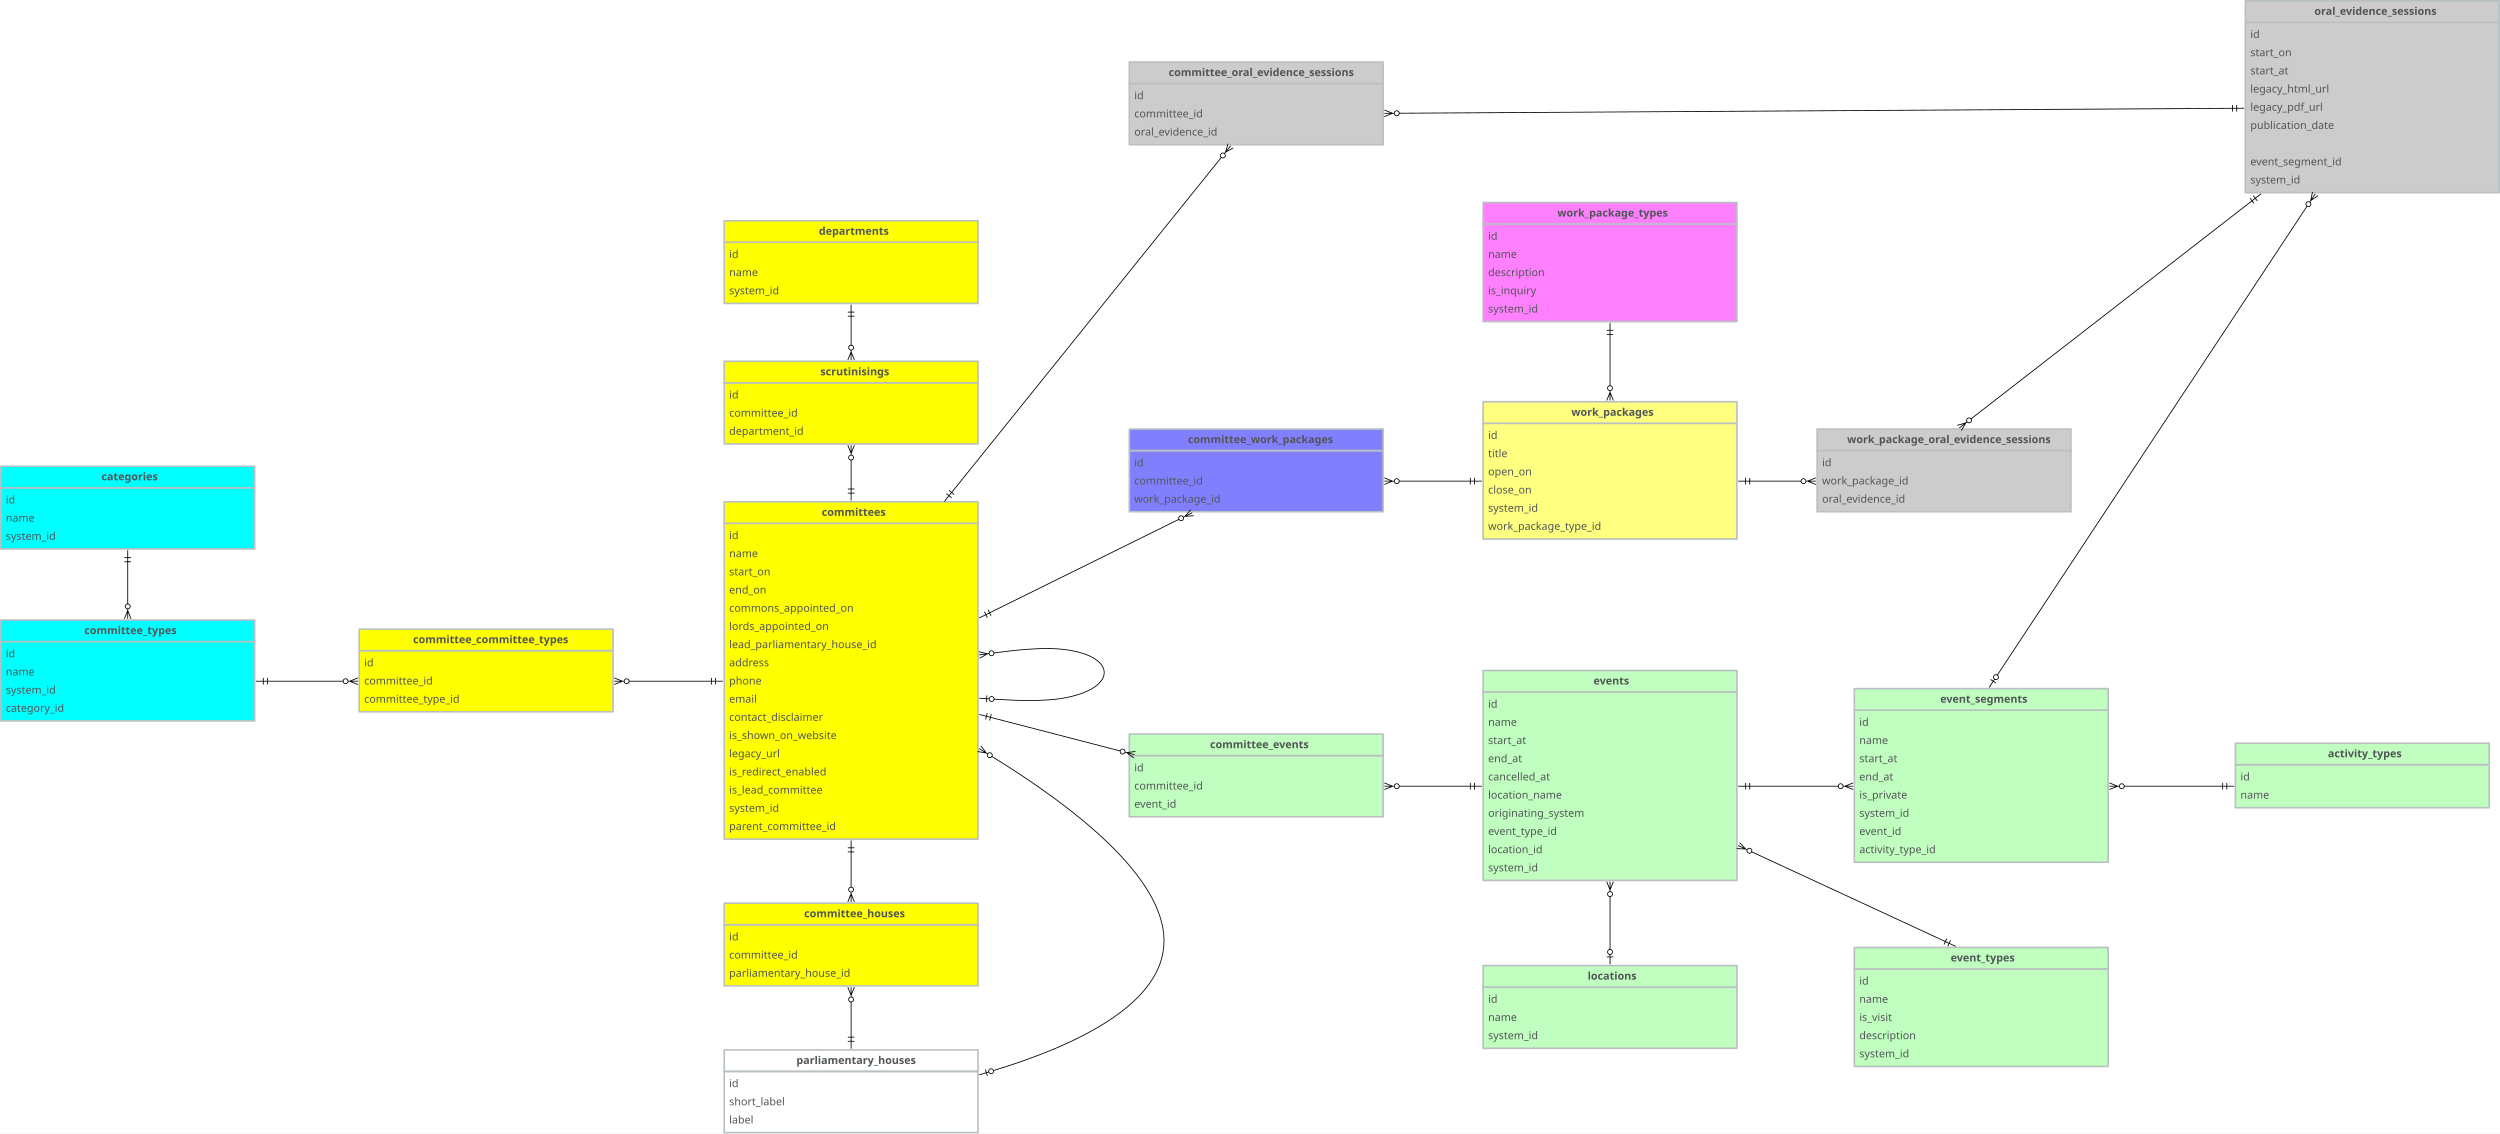
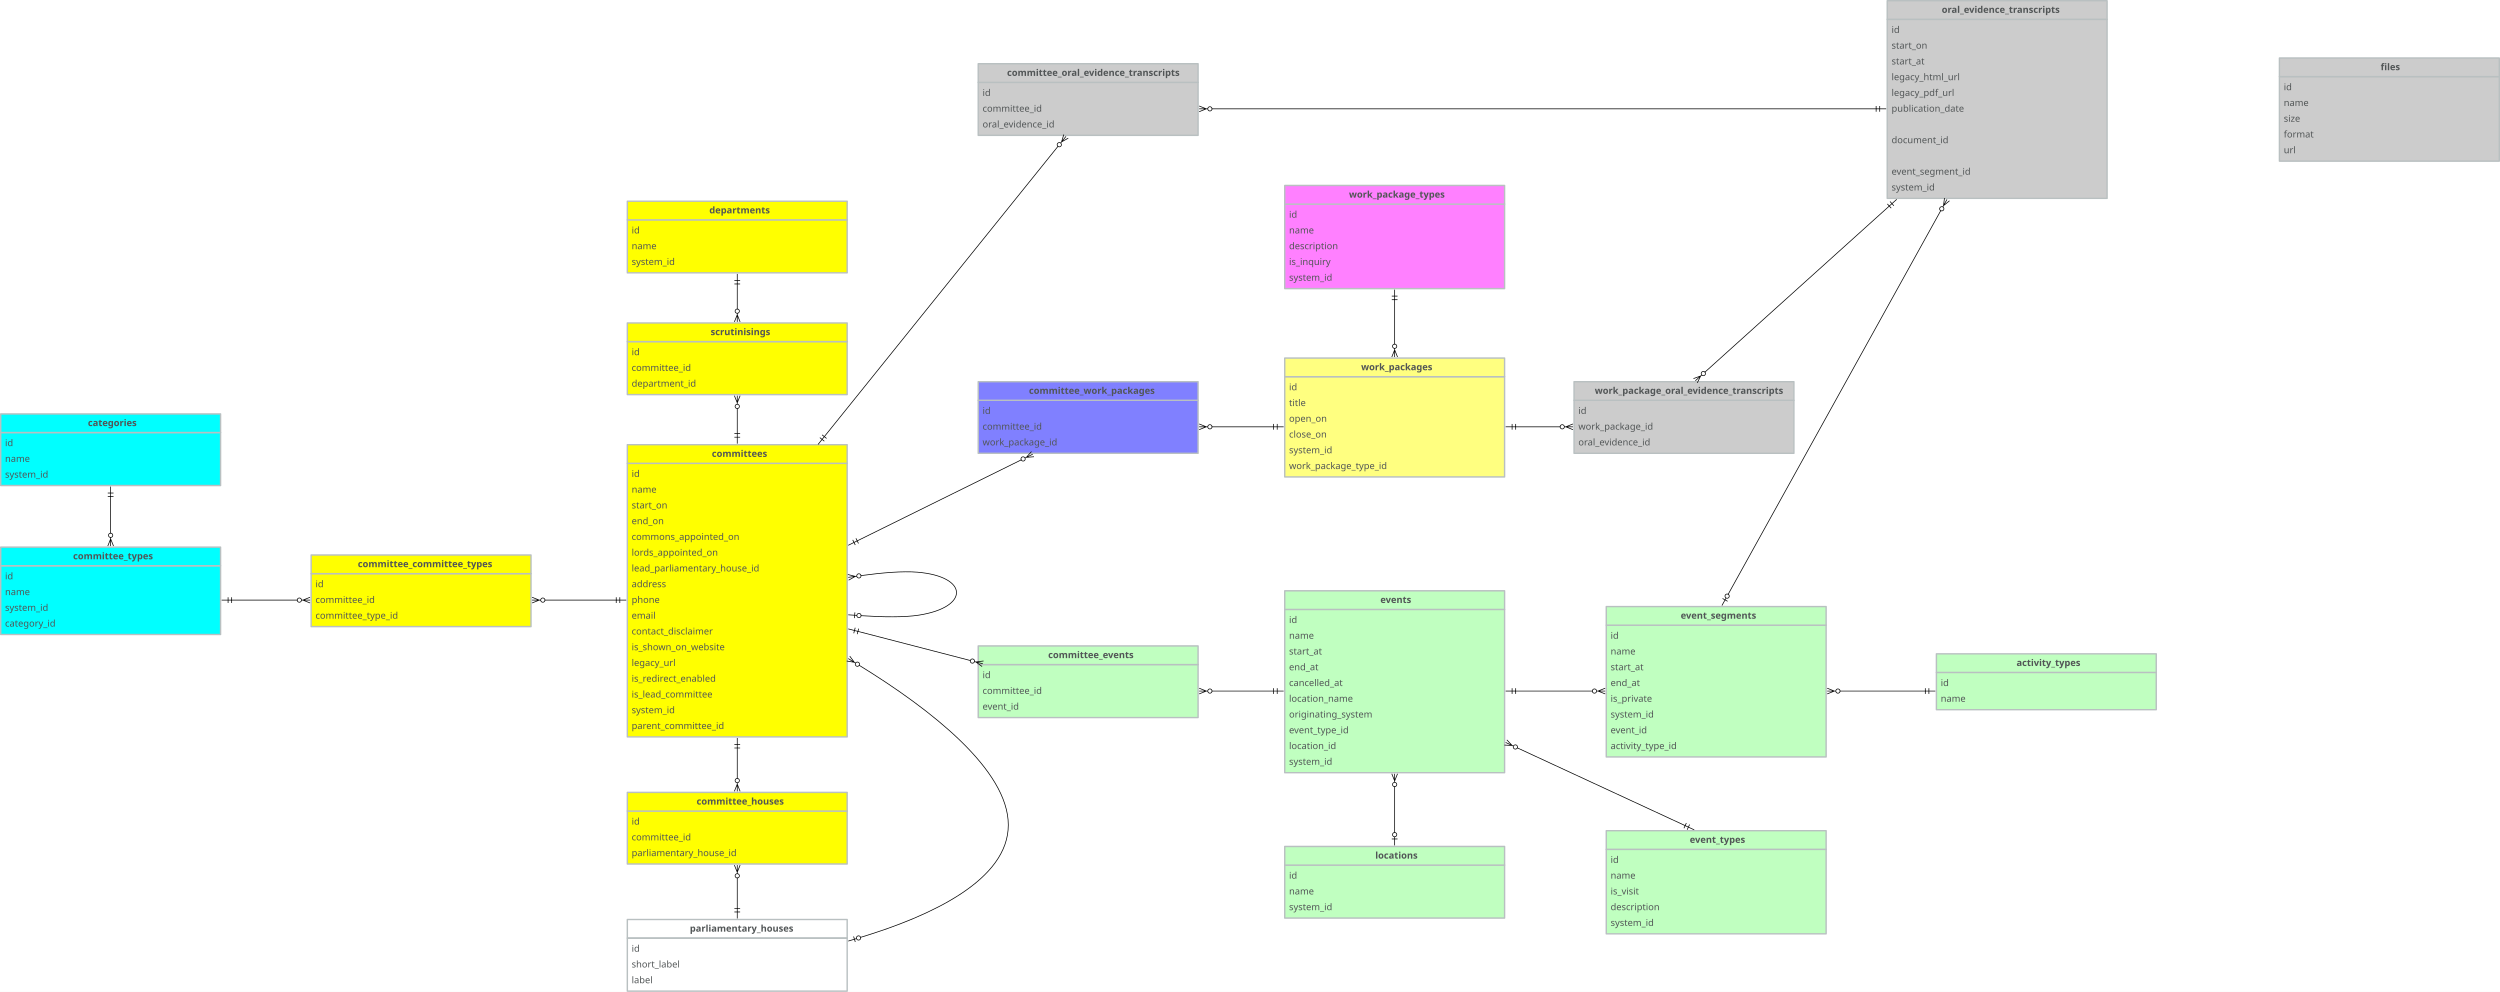
- <svg xmlns="http://www.w3.org/2000/svg" version="1.1" viewBox="36 -458 3024 1371" width="3024" height="1371">
+ <svg xmlns="http://www.w3.org/2000/svg" version="1.1" viewBox="36 -472 3491 1385" width="3491" height="1385">
  <defs>
    <marker orient="auto" overflow="visible" markerUnits="strokeWidth" id="CrowBall_Marker" stroke-linejoin="miter" stroke-miterlimit="10" viewBox="-1 -5 20 10" markerWidth="20" markerHeight="10" color="black">
      <g>
        <path d="M 18 0 L 6 0 M 18 4 L 8 0 L 18 -4 M .879 2.121 C -.293 .95 -.293 -.95 .879 -2.121 C 2.05 -3.293 3.95 -3.293 5.121 -2.121 C 6.293 -.95 6.293 .95 5.121 2.121 C 3.95 3.293 2.05 3.293 .879 2.121" fill="none" stroke="currentColor" stroke-width="1" />
      </g>
    </marker>
    <marker orient="auto" overflow="visible" markerUnits="strokeWidth" id="DoubleBar_Marker" stroke-linejoin="miter" stroke-miterlimit="10" viewBox="-15 -5 16 10" markerWidth="16" markerHeight="10" color="black">
      <g>
        <path d="M -14 0 L 0 0 M -5 -4 L -5 4 M 0 -4 L 0 4" fill="none" stroke="currentColor" stroke-width="1" />
      </g>
    </marker>
    <marker orient="auto" overflow="visible" markerUnits="strokeWidth" id="BarBall_Marker" stroke-linejoin="miter" stroke-miterlimit="10" viewBox="-19 -5 20 10" markerWidth="20" markerHeight="10" color="black">
      <g>
        <path d="M -18 0 L -6 0 M -9 -4 L -9 4 M -.879 -2.121 C .293 -.95 .293 .95 -.879 2.121 C -2.05 3.293 -3.95 3.293 -5.121 2.121 C -6.293 .95 -6.293 -.95 -5.121 -2.121 C -3.95 -3.293 -2.05 -3.293 -.879 -2.121" fill="none" stroke="currentColor" stroke-width="1" />
      </g>
    </marker>
  </defs>
  <g id="Canvas_1" stroke-opacity="1" fill-opacity="1" stroke-dasharray="none" fill="none" stroke="none">
-     <rect fill="white" x="36" y="-458" width="3024" height="1371" />
+     <rect fill="white" x="36" y="-472" width="3491" height="1385" />
    <g id="Canvas_1_Layer_1">
      <g id="Group_2">
        <g id="Graphic_4">
          <rect x="37" y="132" width="307" height="74" fill="aqua" />
          <rect x="37" y="132" width="307" height="74" stroke="#b9c0c1" stroke-linecap="round" stroke-linejoin="round" stroke-width="2" />
          <text transform="translate(43 138)" fill="#515556">
            <tspan font-family="Avenir" font-size="13" fill="#515556" x="0" y="13">id</tspan>
            <tspan font-family="Avenir" font-size="13" fill="#515556" x="0" y="35">name</tspan>
            <tspan font-family="Avenir" font-size="13" fill="#515556" x="0" y="57">system_id</tspan>
          </text>
        </g>
        <g id="Graphic_3">
          <rect x="37" y="106" width="307" height="26" fill="aqua" />
          <rect x="37" y="106" width="307" height="26" stroke="#b9c0c1" stroke-linecap="round" stroke-linejoin="round" stroke-width="2" />
          <text transform="translate(43 110)" fill="#515556">
            <tspan font-family="Avenir" font-weight="bold" font-size="13" fill="#515556" x="115.722" y="13">categories</tspan>
          </text>
        </g>
      </g>
      <g id="Group_5">
        <g id="Graphic_7">
          <rect x="37" y="318" width="307" height="96" fill="aqua" />
          <rect x="37" y="318" width="307" height="96" stroke="#b9c0c1" stroke-linecap="round" stroke-linejoin="round" stroke-width="2" />
          <text transform="translate(43 324)" fill="#515556">
            <tspan font-family="Avenir" font-size="13" fill="#515556" x="0" y="13">id</tspan>
            <tspan font-family="Avenir" font-size="13" fill="#515556" x="0" y="35">name</tspan>
            <tspan font-family="Avenir" font-size="13" fill="#515556" x="0" y="57">system_id</tspan>
            <tspan font-family="Avenir" font-size="13" fill="#515556" x="0" y="79">category_id</tspan>
          </text>
        </g>
        <g id="Graphic_6">
          <rect x="37" y="292" width="307" height="26" fill="aqua" />
          <rect x="37" y="292" width="307" height="26" stroke="#b9c0c1" stroke-linecap="round" stroke-linejoin="round" stroke-width="2" />
          <text transform="translate(43 296)" fill="#515556">
            <tspan font-family="Avenir" font-weight="bold" font-size="13" fill="#515556" x="95.013" y="13">committee_types</tspan>
          </text>
        </g>
      </g>
      <g id="Line_8">
        <line x1="190.5" y1="221.5" x2="190.5" y2="272.5" marker-end="url(#CrowBall_Marker)" marker-start="url(#DoubleBar_Marker)" stroke="black" stroke-linecap="round" stroke-linejoin="round" stroke-width="1" />
      </g>
      <g id="Group_9">
        <g id="Graphic_11">
          <rect x="470.5" y="329" width="307" height="74" fill="yellow" />
          <rect x="470.5" y="329" width="307" height="74" stroke="#b9c0c1" stroke-linecap="round" stroke-linejoin="round" stroke-width="2" />
          <text transform="translate(476.5 335)" fill="#515556">
            <tspan font-family="Avenir" font-size="13" fill="#515556" x="0" y="13">id</tspan>
            <tspan font-family="Avenir" font-size="13" fill="#515556" x="0" y="35">committee_id</tspan>
            <tspan font-family="Avenir" font-size="13" fill="#515556" x="0" y="57">committee_type_id</tspan>
          </text>
        </g>
        <g id="Graphic_10">
          <rect x="470.5" y="303" width="307" height="26" fill="yellow" />
          <rect x="470.5" y="303" width="307" height="26" stroke="#b9c0c1" stroke-linecap="round" stroke-linejoin="round" stroke-width="2" />
          <text transform="translate(476.5 307)" fill="#515556">
            <tspan font-family="Avenir" font-weight="bold" font-size="13" fill="#515556" x="59.139" y="13">committee_committee_types</tspan>
          </text>
        </g>
      </g>
      <g id="Line_12">
        <line x1="359.5" y1="366" x2="451" y2="366" marker-end="url(#CrowBall_Marker)" marker-start="url(#DoubleBar_Marker)" stroke="black" stroke-linecap="round" stroke-linejoin="round" stroke-width="1" />
      </g>
      <g id="Group_13">
        <g id="Graphic_15">
          <rect x="912" y="175" width="307" height="382" fill="yellow" />
          <rect x="912" y="175" width="307" height="382" stroke="#b9c0c1" stroke-linecap="round" stroke-linejoin="round" stroke-width="2" />
          <text transform="translate(918 181)" fill="#515556">
            <tspan font-family="Avenir" font-size="13" fill="#515556" x="0" y="13">id</tspan>
            <tspan font-family="Avenir" font-size="13" fill="#515556" x="0" y="35">name</tspan>
            <tspan font-family="Avenir" font-size="13" fill="#515556" x="0" y="57">start_on</tspan>
            <tspan font-family="Avenir" font-size="13" fill="#515556" x="0" y="79">end_on</tspan>
            <tspan font-family="Avenir" font-size="13" fill="#515556" x="0" y="101">commons_appointed_on</tspan>
            <tspan font-family="Avenir" font-size="13" fill="#515556" x="0" y="123">lords_appointed_on</tspan>
            <tspan font-family="Avenir" font-size="13" fill="#515556" x="0" y="145">lead_parliamentary_house_id</tspan>
            <tspan font-family="Avenir" font-size="13" fill="#515556" x="0" y="167">address</tspan>
            <tspan font-family="Avenir" font-size="13" fill="#515556" x="0" y="189">phone</tspan>
            <tspan font-family="Avenir" font-size="13" fill="#515556" x="0" y="211">email</tspan>
            <tspan font-family="Avenir" font-size="13" fill="#515556" x="0" y="233">contact_disclaimer</tspan>
            <tspan font-family="Avenir" font-size="13" fill="#515556" x="0" y="255">is_shown_on_website</tspan>
            <tspan font-family="Avenir" font-size="13" fill="#515556" x="0" y="277">legacy_url</tspan>
            <tspan font-family="Avenir" font-size="13" fill="#515556" x="0" y="299">is_redirect_enabled</tspan>
            <tspan font-family="Avenir" font-size="13" fill="#515556" x="0" y="321">is_lead_committee</tspan>
            <tspan font-family="Avenir" font-size="13" fill="#515556" x="0" y="343">system_id</tspan>
            <tspan font-family="Avenir" font-size="13" fill="#515556" x="0" y="365">parent_committee_id</tspan>
          </text>
        </g>
        <g id="Graphic_14">
          <rect x="912" y="149" width="307" height="26" fill="yellow" />
          <rect x="912" y="149" width="307" height="26" stroke="#b9c0c1" stroke-linecap="round" stroke-linejoin="round" stroke-width="2" />
          <text transform="translate(918 153)" fill="#515556">
            <tspan font-family="Avenir" font-weight="bold" font-size="13" fill="#515556" x="111.99" y="13">committees</tspan>
          </text>
        </g>
      </g>
      <g id="Line_16">
        <line x1="896.5" y1="366" x2="797" y2="366" marker-end="url(#CrowBall_Marker)" marker-start="url(#DoubleBar_Marker)" stroke="black" stroke-linecap="round" stroke-linejoin="round" stroke-width="1" />
      </g>
      <g id="Line_17">
        <path d="M 1238.456 387.727 C 1269.764 389.802 1298.83 390.128 1319 387 C 1390.251 375.951 1388.818 332.949 1317 327 C 1297.043 325.347 1268.757 327.624 1238.311 331.775" marker-end="url(#CrowBall_Marker)" marker-start="url(#BarBall_Marker)" stroke="black" stroke-linecap="round" stroke-linejoin="round" stroke-width="1" />
      </g>
      <g id="Group_18">
        <g id="Graphic_20">
          <rect x="912" y="5" width="307" height="74" fill="yellow" />
          <rect x="912" y="5" width="307" height="74" stroke="#b9c0c1" stroke-linecap="round" stroke-linejoin="round" stroke-width="2" />
          <text transform="translate(918 11)" fill="#515556">
            <tspan font-family="Avenir" font-size="13" fill="#515556" x="0" y="13">id</tspan>
            <tspan font-family="Avenir" font-size="13" fill="#515556" x="0" y="35">committee_id</tspan>
            <tspan font-family="Avenir" font-size="13" fill="#515556" x="0" y="57">department_id</tspan>
          </text>
        </g>
        <g id="Graphic_19">
          <rect x="912" y="-21" width="307" height="26" fill="yellow" />
          <rect x="912" y="-21" width="307" height="26" stroke="#b9c0c1" stroke-linecap="round" stroke-linejoin="round" stroke-width="2" />
          <text transform="translate(918 -17)" fill="#515556">
            <tspan font-family="Avenir" font-weight="bold" font-size="13" fill="#515556" x="110.287" y="13">scrutinisings</tspan>
          </text>
        </g>
      </g>
      <g id="Line_21">
        <line x1="1065.5" y1="133.5" x2="1065.5" y2="98.5" marker-end="url(#CrowBall_Marker)" marker-start="url(#DoubleBar_Marker)" stroke="black" stroke-linecap="round" stroke-linejoin="round" stroke-width="1" />
      </g>
      <g id="Group_22">
        <g id="Graphic_24">
          <rect x="912" y="-165" width="307" height="74" fill="yellow" />
          <rect x="912" y="-165" width="307" height="74" stroke="#b9c0c1" stroke-linecap="round" stroke-linejoin="round" stroke-width="2" />
          <text transform="translate(918 -159)" fill="#515556">
            <tspan font-family="Avenir" font-size="13" fill="#515556" x="0" y="13">id</tspan>
            <tspan font-family="Avenir" font-size="13" fill="#515556" x="0" y="35">name</tspan>
            <tspan font-family="Avenir" font-size="13" fill="#515556" x="0" y="57">system_id</tspan>
          </text>
        </g>
        <g id="Graphic_23">
          <rect x="912" y="-191" width="307" height="26" fill="yellow" />
          <rect x="912" y="-191" width="307" height="26" stroke="#b9c0c1" stroke-linecap="round" stroke-linejoin="round" stroke-width="2" />
          <text transform="translate(918 -187)" fill="#515556">
            <tspan font-family="Avenir" font-weight="bold" font-size="13" fill="#515556" x="108.5" y="13">departments</tspan>
          </text>
        </g>
      </g>
      <g id="Line_25">
        <line x1="1065.5" y1="-75.5" x2="1065.5" y2="-40.5" marker-end="url(#CrowBall_Marker)" marker-start="url(#DoubleBar_Marker)" stroke="black" stroke-linecap="round" stroke-linejoin="round" stroke-width="1" />
      </g>
      <g id="Group_26">
        <g id="Graphic_28">
          <rect x="912" y="660.5" width="307" height="74" fill="yellow" />
          <rect x="912" y="660.5" width="307" height="74" stroke="#b9c0c1" stroke-linecap="round" stroke-linejoin="round" stroke-width="2" />
          <text transform="translate(918 666.5)" fill="#515556">
            <tspan font-family="Avenir" font-size="13" fill="#515556" x="0" y="13">id</tspan>
            <tspan font-family="Avenir" font-size="13" fill="#515556" x="0" y="35">committee_id</tspan>
            <tspan font-family="Avenir" font-size="13" fill="#515556" x="0" y="57">parliamentary_house_id</tspan>
          </text>
        </g>
        <g id="Graphic_27">
          <rect x="912" y="634.5" width="307" height="26" fill="yellow" />
          <rect x="912" y="634.5" width="307" height="26" stroke="#b9c0c1" stroke-linecap="round" stroke-linejoin="round" stroke-width="2" />
          <text transform="translate(918 638.5)" fill="#515556">
            <tspan font-family="Avenir" font-weight="bold" font-size="13" fill="#515556" x="90.697" y="13">committee_houses</tspan>
          </text>
        </g>
      </g>
      <g id="Group_29">
        <g id="Graphic_31">
          <rect x="912" y="838" width="307" height="74" stroke="#b9c0c1" stroke-linecap="round" stroke-linejoin="round" stroke-width="2" />
          <text transform="translate(918 844)" fill="#515556">
            <tspan font-family="Avenir" font-size="13" fill="#515556" x="0" y="13">id</tspan>
            <tspan font-family="Avenir" font-size="13" fill="#515556" x="0" y="35">short_label</tspan>
            <tspan font-family="Avenir" font-size="13" fill="#515556" x="0" y="57">label</tspan>
          </text>
        </g>
        <g id="Graphic_30">
          <rect x="912" y="812" width="307" height="26" stroke="#b9c0c1" stroke-linecap="round" stroke-linejoin="round" stroke-width="2" />
          <text transform="translate(918 816)" fill="#515556">
            <tspan font-family="Avenir" font-weight="bold" font-size="13" fill="#515556" x="81.291" y="13">parliamentary_houses</tspan>
          </text>
        </g>
      </g>
      <g id="Line_32">
        <line x1="1065.5" y1="572.5" x2="1065.5" y2="615" marker-end="url(#CrowBall_Marker)" marker-start="url(#DoubleBar_Marker)" stroke="black" stroke-linecap="round" stroke-linejoin="round" stroke-width="1" />
      </g>
      <g id="Line_33">
        <line x1="1065.5" y1="796.5" x2="1065.5" y2="754" marker-end="url(#CrowBall_Marker)" marker-start="url(#DoubleBar_Marker)" stroke="black" stroke-linecap="round" stroke-linejoin="round" stroke-width="1" />
      </g>
      <g id="Line_35">
        <path d="M 1237.746 836.91 C 1337.685 806.615 1444 756.425 1444 680 C 1444 603.085 1336.316 518.887 1235.823 457.058" marker-end="url(#CrowBall_Marker)" marker-start="url(#BarBall_Marker)" stroke="black" stroke-linecap="round" stroke-linejoin="round" stroke-width="1" />
      </g>
      <g id="Group_36">
        <g id="Graphic_38">
          <rect x="1830" y="-187" width="307" height="118" fill="#ff80ff" />
          <rect x="1830" y="-187" width="307" height="118" stroke="#b9c0c1" stroke-linecap="round" stroke-linejoin="round" stroke-width="2" />
          <text transform="translate(1836 -181)" fill="#515556">
            <tspan font-family="Avenir" font-size="13" fill="#515556" x="0" y="13">id</tspan>
            <tspan font-family="Avenir" font-size="13" fill="#515556" x="0" y="35">name</tspan>
            <tspan font-family="Avenir" font-size="13" fill="#515556" x="0" y="57">description</tspan>
            <tspan font-family="Avenir" font-size="13" fill="#515556" x="0" y="79">is_inquiry</tspan>
            <tspan font-family="Avenir" font-size="13" fill="#515556" x="0" y="101">system_id</tspan>
          </text>
        </g>
        <g id="Graphic_37">
          <rect x="1830" y="-213" width="307" height="26" fill="#ff80ff" />
          <rect x="1830" y="-213" width="307" height="26" stroke="#b9c0c1" stroke-linecap="round" stroke-linejoin="round" stroke-width="2" />
          <text transform="translate(1836 -209)" fill="#515556">
            <tspan font-family="Avenir" font-weight="bold" font-size="13" fill="#515556" x="83.703" y="13">work_package_types</tspan>
          </text>
        </g>
      </g>
      <g id="Group_39">
        <g id="Graphic_41">
          <rect x="1830" y="54" width="307" height="140" fill="#ffff80" />
          <rect x="1830" y="54" width="307" height="140" stroke="#b9c0c1" stroke-linecap="round" stroke-linejoin="round" stroke-width="2" />
          <text transform="translate(1836 60)" fill="#515556">
            <tspan font-family="Avenir" font-size="13" fill="#515556" x="0" y="13">id</tspan>
            <tspan font-family="Avenir" font-size="13" fill="#515556" x="0" y="35">title</tspan>
            <tspan font-family="Avenir" font-size="13" fill="#515556" x="0" y="57">open_on</tspan>
            <tspan font-family="Avenir" font-size="13" fill="#515556" x="0" y="79">close_on</tspan>
            <tspan font-family="Avenir" font-size="13" fill="#515556" x="0" y="101">system_id</tspan>
            <tspan font-family="Avenir" font-size="13" fill="#515556" x="0" y="123">work_package_type_id</tspan>
          </text>
        </g>
        <g id="Graphic_40">
          <rect x="1830" y="28" width="307" height="26" fill="#ffff80" />
          <rect x="1830" y="28" width="307" height="26" stroke="#b9c0c1" stroke-linecap="round" stroke-linejoin="round" stroke-width="2" />
          <text transform="translate(1836 32)" fill="#515556">
            <tspan font-family="Avenir" font-weight="bold" font-size="13" fill="#515556" x="100.68" y="13">work_packages</tspan>
          </text>
        </g>
      </g>
      <g id="Line_42">
        <line x1="1983.5" y1="-53.5" x2="1983.5" y2="8.5" marker-end="url(#CrowBall_Marker)" marker-start="url(#DoubleBar_Marker)" stroke="black" stroke-linecap="round" stroke-linejoin="round" stroke-width="1" />
      </g>
      <g id="Group_43">
        <g id="Graphic_45">
          <rect x="1402" y="87" width="307" height="74" fill="#8080ff" />
          <rect x="1402" y="87" width="307" height="74" stroke="#b9c0c1" stroke-linecap="round" stroke-linejoin="round" stroke-width="2" />
          <text transform="translate(1408 93)" fill="#515556">
            <tspan font-family="Avenir" font-size="13" fill="#515556" x="0" y="13">id</tspan>
            <tspan font-family="Avenir" font-size="13" fill="#515556" x="0" y="35">committee_id</tspan>
            <tspan font-family="Avenir" font-size="13" fill="#515556" x="0" y="57">work_package_id</tspan>
          </text>
        </g>
        <g id="Graphic_44">
          <rect x="1402" y="61" width="307" height="26" fill="#8080ff" />
          <rect x="1402" y="61" width="307" height="26" stroke="#b9c0c1" stroke-linecap="round" stroke-linejoin="round" stroke-width="2" />
          <text transform="translate(1408 65)" fill="#515556">
            <tspan font-family="Avenir" font-weight="bold" font-size="13" fill="#515556" x="64.807" y="13">committee_work_packages</tspan>
          </text>
        </g>
      </g>
      <g id="Line_46">
        <line x1="1814.5" y1="124" x2="1728.5" y2="124" marker-end="url(#CrowBall_Marker)" marker-start="url(#DoubleBar_Marker)" stroke="black" stroke-linecap="round" stroke-linejoin="round" stroke-width="1" />
      </g>
      <g id="Line_47">
        <line x1="1233.001" y1="283.275" x2="1461.97" y2="170.192" marker-end="url(#CrowBall_Marker)" marker-start="url(#DoubleBar_Marker)" stroke="black" stroke-linecap="round" stroke-linejoin="round" stroke-width="1" />
      </g>
      <g id="Group_51">
        <g id="Graphic_53">
          <rect x="1830" y="379" width="307" height="228" fill="#c0ffc0" />
          <rect x="1830" y="379" width="307" height="228" stroke="#b9c0c1" stroke-linecap="round" stroke-linejoin="round" stroke-width="2" />
          <text transform="translate(1836 385)" fill="#515556">
            <tspan font-family="Avenir" font-size="13" fill="#515556" x="0" y="13">id</tspan>
            <tspan font-family="Avenir" font-size="13" fill="#515556" x="0" y="35">name</tspan>
            <tspan font-family="Avenir" font-size="13" fill="#515556" x="0" y="57">start_at</tspan>
            <tspan font-family="Avenir" font-size="13" fill="#515556" x="0" y="79">end_at</tspan>
            <tspan font-family="Avenir" font-size="13" fill="#515556" x="0" y="101">cancelled_at</tspan>
            <tspan font-family="Avenir" font-size="13" fill="#515556" x="0" y="123">location_name</tspan>
            <tspan font-family="Avenir" font-size="13" fill="#515556" x="0" y="145">originating_system</tspan>
            <tspan font-family="Avenir" font-size="13" fill="#515556" x="0" y="167">event_type_id</tspan>
            <tspan font-family="Avenir" font-size="13" fill="#515556" x="0" y="189">location_id</tspan>
            <tspan font-family="Avenir" font-size="13" fill="#515556" x="0" y="211">system_id</tspan>
          </text>
        </g>
        <g id="Graphic_52">
          <rect x="1830" y="353" width="307" height="26" fill="#c0ffc0" />
          <rect x="1830" y="353" width="307" height="26" stroke="#b9c0c1" stroke-linecap="round" stroke-linejoin="round" stroke-width="2" />
          <text transform="translate(1836 357)" fill="#515556">
            <tspan font-family="Avenir" font-weight="bold" font-size="13" fill="#515556" x="127.519" y="13">events</tspan>
          </text>
        </g>
      </g>
      <g id="Group_54">
        <g id="Graphic_56">
          <rect x="2279" y="714" width="307" height="118" fill="#c0ffc0" />
          <rect x="2279" y="714" width="307" height="118" stroke="#b9c0c1" stroke-linecap="round" stroke-linejoin="round" stroke-width="2" />
          <text transform="translate(2285 720)" fill="#515556">
            <tspan font-family="Avenir" font-size="13" fill="#515556" x="0" y="13">id</tspan>
            <tspan font-family="Avenir" font-size="13" fill="#515556" x="0" y="35">name</tspan>
            <tspan font-family="Avenir" font-size="13" fill="#515556" x="0" y="57">is_visit</tspan>
            <tspan font-family="Avenir" font-size="13" fill="#515556" x="0" y="79">description</tspan>
            <tspan font-family="Avenir" font-size="13" fill="#515556" x="0" y="101">system_id</tspan>
          </text>
        </g>
        <g id="Graphic_55">
          <rect x="2279" y="688" width="307" height="26" fill="#c0ffc0" />
          <rect x="2279" y="688" width="307" height="26" stroke="#b9c0c1" stroke-linecap="round" stroke-linejoin="round" stroke-width="2" />
          <text transform="translate(2285 692)" fill="#515556">
            <tspan font-family="Avenir" font-weight="bold" font-size="13" fill="#515556" x="110.541" y="13">event_types</tspan>
          </text>
        </g>
      </g>
      <g id="Line_57">
        <line x1="2389.122" y1="680.905" x2="2154.786" y2="572.349" marker-end="url(#CrowBall_Marker)" marker-start="url(#DoubleBar_Marker)" stroke="black" stroke-linecap="round" stroke-linejoin="round" stroke-width="1" />
      </g>
      <g id="Group_58">
        <g id="Graphic_60">
          <rect x="1402" y="456" width="307" height="74" fill="#c0ffc0" />
          <rect x="1402" y="456" width="307" height="74" stroke="#b9c0c1" stroke-linecap="round" stroke-linejoin="round" stroke-width="2" />
          <text transform="translate(1408 462)" fill="#515556">
            <tspan font-family="Avenir" font-size="13" fill="#515556" x="0" y="13">id</tspan>
            <tspan font-family="Avenir" font-size="13" fill="#515556" x="0" y="35">committee_id</tspan>
            <tspan font-family="Avenir" font-size="13" fill="#515556" x="0" y="57">event_id</tspan>
          </text>
        </g>
        <g id="Graphic_59">
          <rect x="1402" y="430" width="307" height="26" fill="#c0ffc0" />
          <rect x="1402" y="430" width="307" height="26" stroke="#b9c0c1" stroke-linecap="round" stroke-linejoin="round" stroke-width="2" />
          <text transform="translate(1408 434)" fill="#515556">
            <tspan font-family="Avenir" font-weight="bold" font-size="13" fill="#515556" x="91.645" y="13">committee_events</tspan>
          </text>
        </g>
      </g>
      <g id="Line_61">
        <line x1="1234.036" y1="409.682" x2="1390.978" y2="450.358" marker-end="url(#CrowBall_Marker)" marker-start="url(#DoubleBar_Marker)" stroke="black" stroke-linecap="round" stroke-linejoin="round" stroke-width="1" />
      </g>
      <g id="Line_62">
        <line x1="1814.5" y1="493" x2="1728.5" y2="493" marker-end="url(#CrowBall_Marker)" marker-start="url(#DoubleBar_Marker)" stroke="black" stroke-linecap="round" stroke-linejoin="round" stroke-width="1" />
      </g>
      <g id="Group_63">
        <g id="Graphic_65">
          <rect x="1830" y="736" width="307" height="74" fill="#c0ffc0" />
          <rect x="1830" y="736" width="307" height="74" stroke="#b9c0c1" stroke-linecap="round" stroke-linejoin="round" stroke-width="2" />
          <text transform="translate(1836 742)" fill="#515556">
            <tspan font-family="Avenir" font-size="13" fill="#515556" x="0" y="13">id</tspan>
            <tspan font-family="Avenir" font-size="13" fill="#515556" x="0" y="35">name</tspan>
            <tspan font-family="Avenir" font-size="13" fill="#515556" x="0" y="57">system_id</tspan>
          </text>
        </g>
        <g id="Graphic_64">
          <rect x="1830" y="710" width="307" height="26" fill="#c0ffc0" />
          <rect x="1830" y="710" width="307" height="26" stroke="#b9c0c1" stroke-linecap="round" stroke-linejoin="round" stroke-width="2" />
          <text transform="translate(1836 714)" fill="#515556">
            <tspan font-family="Avenir" font-weight="bold" font-size="13" fill="#515556" x="120.415" y="13">locations</tspan>
          </text>
        </g>
      </g>
      <g id="Line_66">
        <line x1="1983.5" y1="690.5" x2="1983.5" y2="626.5" marker-end="url(#CrowBall_Marker)" marker-start="url(#BarBall_Marker)" stroke="black" stroke-linecap="round" stroke-linejoin="round" stroke-width="1" />
      </g>
      <g id="Group_67">
        <g id="Graphic_69">
          <rect x="2279" y="401" width="307" height="184" fill="#c0ffc0" />
          <rect x="2279" y="401" width="307" height="184" stroke="#b9c0c1" stroke-linecap="round" stroke-linejoin="round" stroke-width="2" />
          <text transform="translate(2285 407)" fill="#515556">
            <tspan font-family="Avenir" font-size="13" fill="#515556" x="0" y="13">id</tspan>
            <tspan font-family="Avenir" font-size="13" fill="#515556" x="0" y="35">name</tspan>
            <tspan font-family="Avenir" font-size="13" fill="#515556" x="0" y="57">start_at</tspan>
            <tspan font-family="Avenir" font-size="13" fill="#515556" x="0" y="79">end_at</tspan>
            <tspan font-family="Avenir" font-size="13" fill="#515556" x="0" y="101">is_private</tspan>
            <tspan font-family="Avenir" font-size="13" fill="#515556" x="0" y="123">system_id</tspan>
            <tspan font-family="Avenir" font-size="13" fill="#515556" x="0" y="145">event_id</tspan>
            <tspan font-family="Avenir" font-size="13" fill="#515556" x="0" y="167">activity_type_id</tspan>
          </text>
        </g>
        <g id="Graphic_68">
          <rect x="2279" y="375" width="307" height="26" fill="#c0ffc0" />
          <rect x="2279" y="375" width="307" height="26" stroke="#b9c0c1" stroke-linecap="round" stroke-linejoin="round" stroke-width="2" />
          <text transform="translate(2285 379)" fill="#515556">
            <tspan font-family="Avenir" font-weight="bold" font-size="13" fill="#515556" x="97.912" y="13">event_segments</tspan>
          </text>
        </g>
      </g>
      <g id="Group_70">
        <g id="Graphic_72">
          <rect x="2740" y="467" width="307" height="52" fill="#c0ffc0" />
          <rect x="2740" y="467" width="307" height="52" stroke="#b9c0c1" stroke-linecap="round" stroke-linejoin="round" stroke-width="2" />
          <text transform="translate(2746 473)" fill="#515556">
            <tspan font-family="Avenir" font-size="13" fill="#515556" x="0" y="13">id</tspan>
            <tspan font-family="Avenir" font-size="13" fill="#515556" x="0" y="35">name</tspan>
          </text>
        </g>
        <g id="Graphic_71">
          <rect x="2740" y="441" width="307" height="26" fill="#c0ffc0" />
          <rect x="2740" y="441" width="307" height="26" stroke="#b9c0c1" stroke-linecap="round" stroke-linejoin="round" stroke-width="2" />
          <text transform="translate(2746 445)" fill="#515556">
            <tspan font-family="Avenir" font-weight="bold" font-size="13" fill="#515556" x="105.822" y="13">activity_types</tspan>
          </text>
        </g>
      </g>
      <g id="Line_73">
        <line x1="2152.5" y1="493" x2="2259.5" y2="493" marker-end="url(#CrowBall_Marker)" marker-start="url(#DoubleBar_Marker)" stroke="black" stroke-linecap="round" stroke-linejoin="round" stroke-width="1" />
      </g>
      <g id="Line_74">
        <line x1="2724.5" y1="493" x2="2605.5" y2="493" marker-end="url(#CrowBall_Marker)" marker-start="url(#DoubleBar_Marker)" stroke="black" stroke-linecap="round" stroke-linejoin="round" stroke-width="1" />
      </g>
      <g id="Group_75">
        <g id="Graphic_77">
-           <rect x="2752" y="-431" width="307" height="206" fill="#ccc" />
-           <rect x="2752" y="-431" width="307" height="206" stroke="#b9c0c1" stroke-linecap="round" stroke-linejoin="round" stroke-width="2" />
-           <text transform="translate(2758 -425)" fill="#515556">
+           <rect x="2671.333" y="-445" width="307" height="250" fill="#ccc" />
+           <rect x="2671.333" y="-445" width="307" height="250" stroke="#b9c0c1" stroke-linecap="round" stroke-linejoin="round" stroke-width="2" />
+           <text transform="translate(2677.333 -439)" fill="#515556">
            <tspan font-family="Avenir" font-size="13" fill="#515556" x="0" y="13">id</tspan>
            <tspan font-family="Avenir" font-size="13" fill="#515556" x="0" y="35">start_on</tspan>
            <tspan font-family="Avenir" font-size="13" fill="#515556" x="0" y="57">start_at</tspan>
            <tspan font-family="Avenir" font-size="13" fill="#515556" x="0" y="79">legacy_html_url</tspan>
            <tspan font-family="Avenir" font-size="13" fill="#515556" x="0" y="101">legacy_pdf_url</tspan>
            <tspan font-family="Avenir" font-size="13" fill="#515556" x="0" y="123">publication_date</tspan>
-             <tspan font-family="Avenir" font-size="13" fill="#515556" x="0" y="167">event_segment_id</tspan>
-             <tspan font-family="Avenir" font-size="13" fill="#515556" x="0" y="189">system_id</tspan>
+             <tspan font-family="Avenir" font-size="13" fill="#515556" x="0" y="167">document_id</tspan>
+             <tspan font-family="Avenir" font-size="13" fill="#515556" x="0" y="211">event_segment_id</tspan>
+             <tspan font-family="Avenir" font-size="13" fill="#515556" x="0" y="233">system_id</tspan>
          </text>
        </g>
        <g id="Graphic_76">
-           <rect x="2752" y="-457" width="307" height="26" fill="#ccc" />
-           <rect x="2752" y="-457" width="307" height="26" stroke="#b9c0c1" stroke-linecap="round" stroke-linejoin="round" stroke-width="2" />
-           <text transform="translate(2758 -453)" fill="#515556">
-             <tspan font-family="Avenir" font-weight="bold" font-size="13" fill="#515556" x="77.45" y="13">oral_evidence_sessions</tspan>
+           <rect x="2671.333" y="-471" width="307" height="26" fill="#ccc" />
+           <rect x="2671.333" y="-471" width="307" height="26" stroke="#b9c0c1" stroke-linecap="round" stroke-linejoin="round" stroke-width="2" />
+           <text transform="translate(2677.333 -467)" fill="#515556">
+             <tspan font-family="Avenir" font-weight="bold" font-size="13" fill="#515556" x="70.085" y="13">oral_evidence_transcripts</tspan>
          </text>
        </g>
      </g>
      <g id="Line_78">
-         <line x1="2451.946" y1="358.564" x2="2826.599" y2="-208.564" marker-end="url(#CrowBall_Marker)" marker-start="url(#BarBall_Marker)" stroke="black" stroke-linecap="round" stroke-linejoin="round" stroke-width="1" />
+         <line x1="2449.225" y1="357.818" x2="2746.044" y2="-177.818" marker-end="url(#CrowBall_Marker)" marker-start="url(#BarBall_Marker)" stroke="black" stroke-linecap="round" stroke-linejoin="round" stroke-width="1" />
      </g>
      <g id="Group_79">
        <g id="Graphic_81">
          <rect x="2234" y="87" width="307" height="74" fill="#ccc" />
          <rect x="2234" y="87" width="307" height="74" stroke="#b9c0c1" stroke-linecap="round" stroke-linejoin="round" stroke-width="2" />
          <text transform="translate(2240 93)" fill="#515556">
            <tspan font-family="Avenir" font-size="13" fill="#515556" x="0" y="13">id</tspan>
            <tspan font-family="Avenir" font-size="13" fill="#515556" x="0" y="35">work_package_id</tspan>
            <tspan font-family="Avenir" font-size="13" fill="#515556" x="0" y="57">oral_evidence_id</tspan>
          </text>
        </g>
        <g id="Graphic_80">
          <rect x="2234" y="61" width="307" height="26" fill="#ccc" />
          <rect x="2234" y="61" width="307" height="26" stroke="#b9c0c1" stroke-linecap="round" stroke-linejoin="round" stroke-width="2" />
          <text transform="translate(2240 65)" fill="#515556">
-             <tspan font-family="Avenir" font-weight="bold" font-size="13" fill="#515556" x="30.266" y="13">work_package_oral_evidence_sessions</tspan>
+             <tspan font-family="Avenir" font-weight="bold" font-size="13" fill="#515556" x="22.901" y="13">work_package_oral_evidence_transcripts</tspan>
          </text>
        </g>
      </g>
      <g id="Line_82">
-         <line x1="2760.035" y1="-215.11" x2="2420.155" y2="48.658" marker-end="url(#CrowBall_Marker)" marker-start="url(#DoubleBar_Marker)" stroke="black" stroke-linecap="round" stroke-linejoin="round" stroke-width="1" />
+         <line x1="2674.203" y1="-184.295" x2="2416.785" y2="47.617" marker-end="url(#CrowBall_Marker)" marker-start="url(#DoubleBar_Marker)" stroke="black" stroke-linecap="round" stroke-linejoin="round" stroke-width="1" />
      </g>
      <g id="Line_83">
        <line x1="2152.5" y1="124" x2="2214.5" y2="124" marker-end="url(#CrowBall_Marker)" marker-start="url(#DoubleBar_Marker)" stroke="black" stroke-linecap="round" stroke-linejoin="round" stroke-width="1" />
      </g>
      <g id="Group_84">
        <g id="Graphic_86">
          <rect x="1402" y="-357" width="307" height="74" fill="#ccc" />
          <rect x="1402" y="-357" width="307" height="74" stroke="#b9c0c1" stroke-linecap="round" stroke-linejoin="round" stroke-width="2" />
          <text transform="translate(1408 -351)" fill="#515556">
            <tspan font-family="Avenir" font-size="13" fill="#515556" x="0" y="13">id</tspan>
            <tspan font-family="Avenir" font-size="13" fill="#515556" x="0" y="35">committee_id</tspan>
            <tspan font-family="Avenir" font-size="13" fill="#515556" x="0" y="57">oral_evidence_id</tspan>
          </text>
        </g>
        <g id="Graphic_85">
          <rect x="1402" y="-383" width="307" height="26" fill="#ccc" />
          <rect x="1402" y="-383" width="307" height="26" stroke="#b9c0c1" stroke-linecap="round" stroke-linejoin="round" stroke-width="2" />
          <text transform="translate(1408 -379)" fill="#515556">
-             <tspan font-family="Avenir" font-weight="bold" font-size="13" fill="#515556" x="41.576" y="13">committee_oral_evidence_sessions</tspan>
+             <tspan font-family="Avenir" font-weight="bold" font-size="13" fill="#515556" x="34.212" y="13">committee_oral_evidence_transcripts</tspan>
          </text>
        </g>
      </g>
      <g id="Line_87">
        <line x1="1187.092" y1="137.704" x2="1513.314" y2="-267.588" marker-end="url(#CrowBall_Marker)" marker-start="url(#DoubleBar_Marker)" stroke="black" stroke-linecap="round" stroke-linejoin="round" stroke-width="1" />
      </g>
      <g id="Line_88">
-         <line x1="2736.5" y1="-326.999" x2="1728.5" y2="-321.025" marker-end="url(#CrowBall_Marker)" marker-start="url(#DoubleBar_Marker)" stroke="black" stroke-linecap="round" stroke-linejoin="round" stroke-width="1" />
+         <line x1="2655.833" y1="-320" x2="1728.5" y2="-320" marker-end="url(#CrowBall_Marker)" marker-start="url(#DoubleBar_Marker)" stroke="black" stroke-linecap="round" stroke-linejoin="round" stroke-width="1" />
+       </g>
+       <g id="Group_89">
+         <g id="Graphic_91">
+           <rect x="3219" y="-365" width="307" height="118" fill="#ccc" />
+           <rect x="3219" y="-365" width="307" height="118" stroke="#b9c0c1" stroke-linecap="round" stroke-linejoin="round" stroke-width="2" />
+           <text transform="translate(3225 -359)" fill="#515556">
+             <tspan font-family="Avenir" font-size="13" fill="#515556" x="0" y="13">id</tspan>
+             <tspan font-family="Avenir" font-size="13" fill="#515556" x="0" y="35">name</tspan>
+             <tspan font-family="Avenir" font-size="13" fill="#515556" x="0" y="57">size</tspan>
+             <tspan font-family="Avenir" font-size="13" fill="#515556" x="0" y="79">format</tspan>
+             <tspan font-family="Avenir" font-size="13" fill="#515556" x="0" y="101">url</tspan>
+           </text>
+         </g>
+         <g id="Graphic_90">
+           <rect x="3219" y="-391" width="307" height="26" fill="#ccc" />
+           <rect x="3219" y="-391" width="307" height="26" stroke="#b9c0c1" stroke-linecap="round" stroke-linejoin="round" stroke-width="2" />
+           <text transform="translate(3225 -387)" fill="#515556">
+             <tspan font-family="Avenir" font-weight="bold" font-size="13" fill="#515556" x="135.339" y="13">files</tspan>
+           </text>
+         </g>
      </g>
    </g>
  </g>
</svg>
